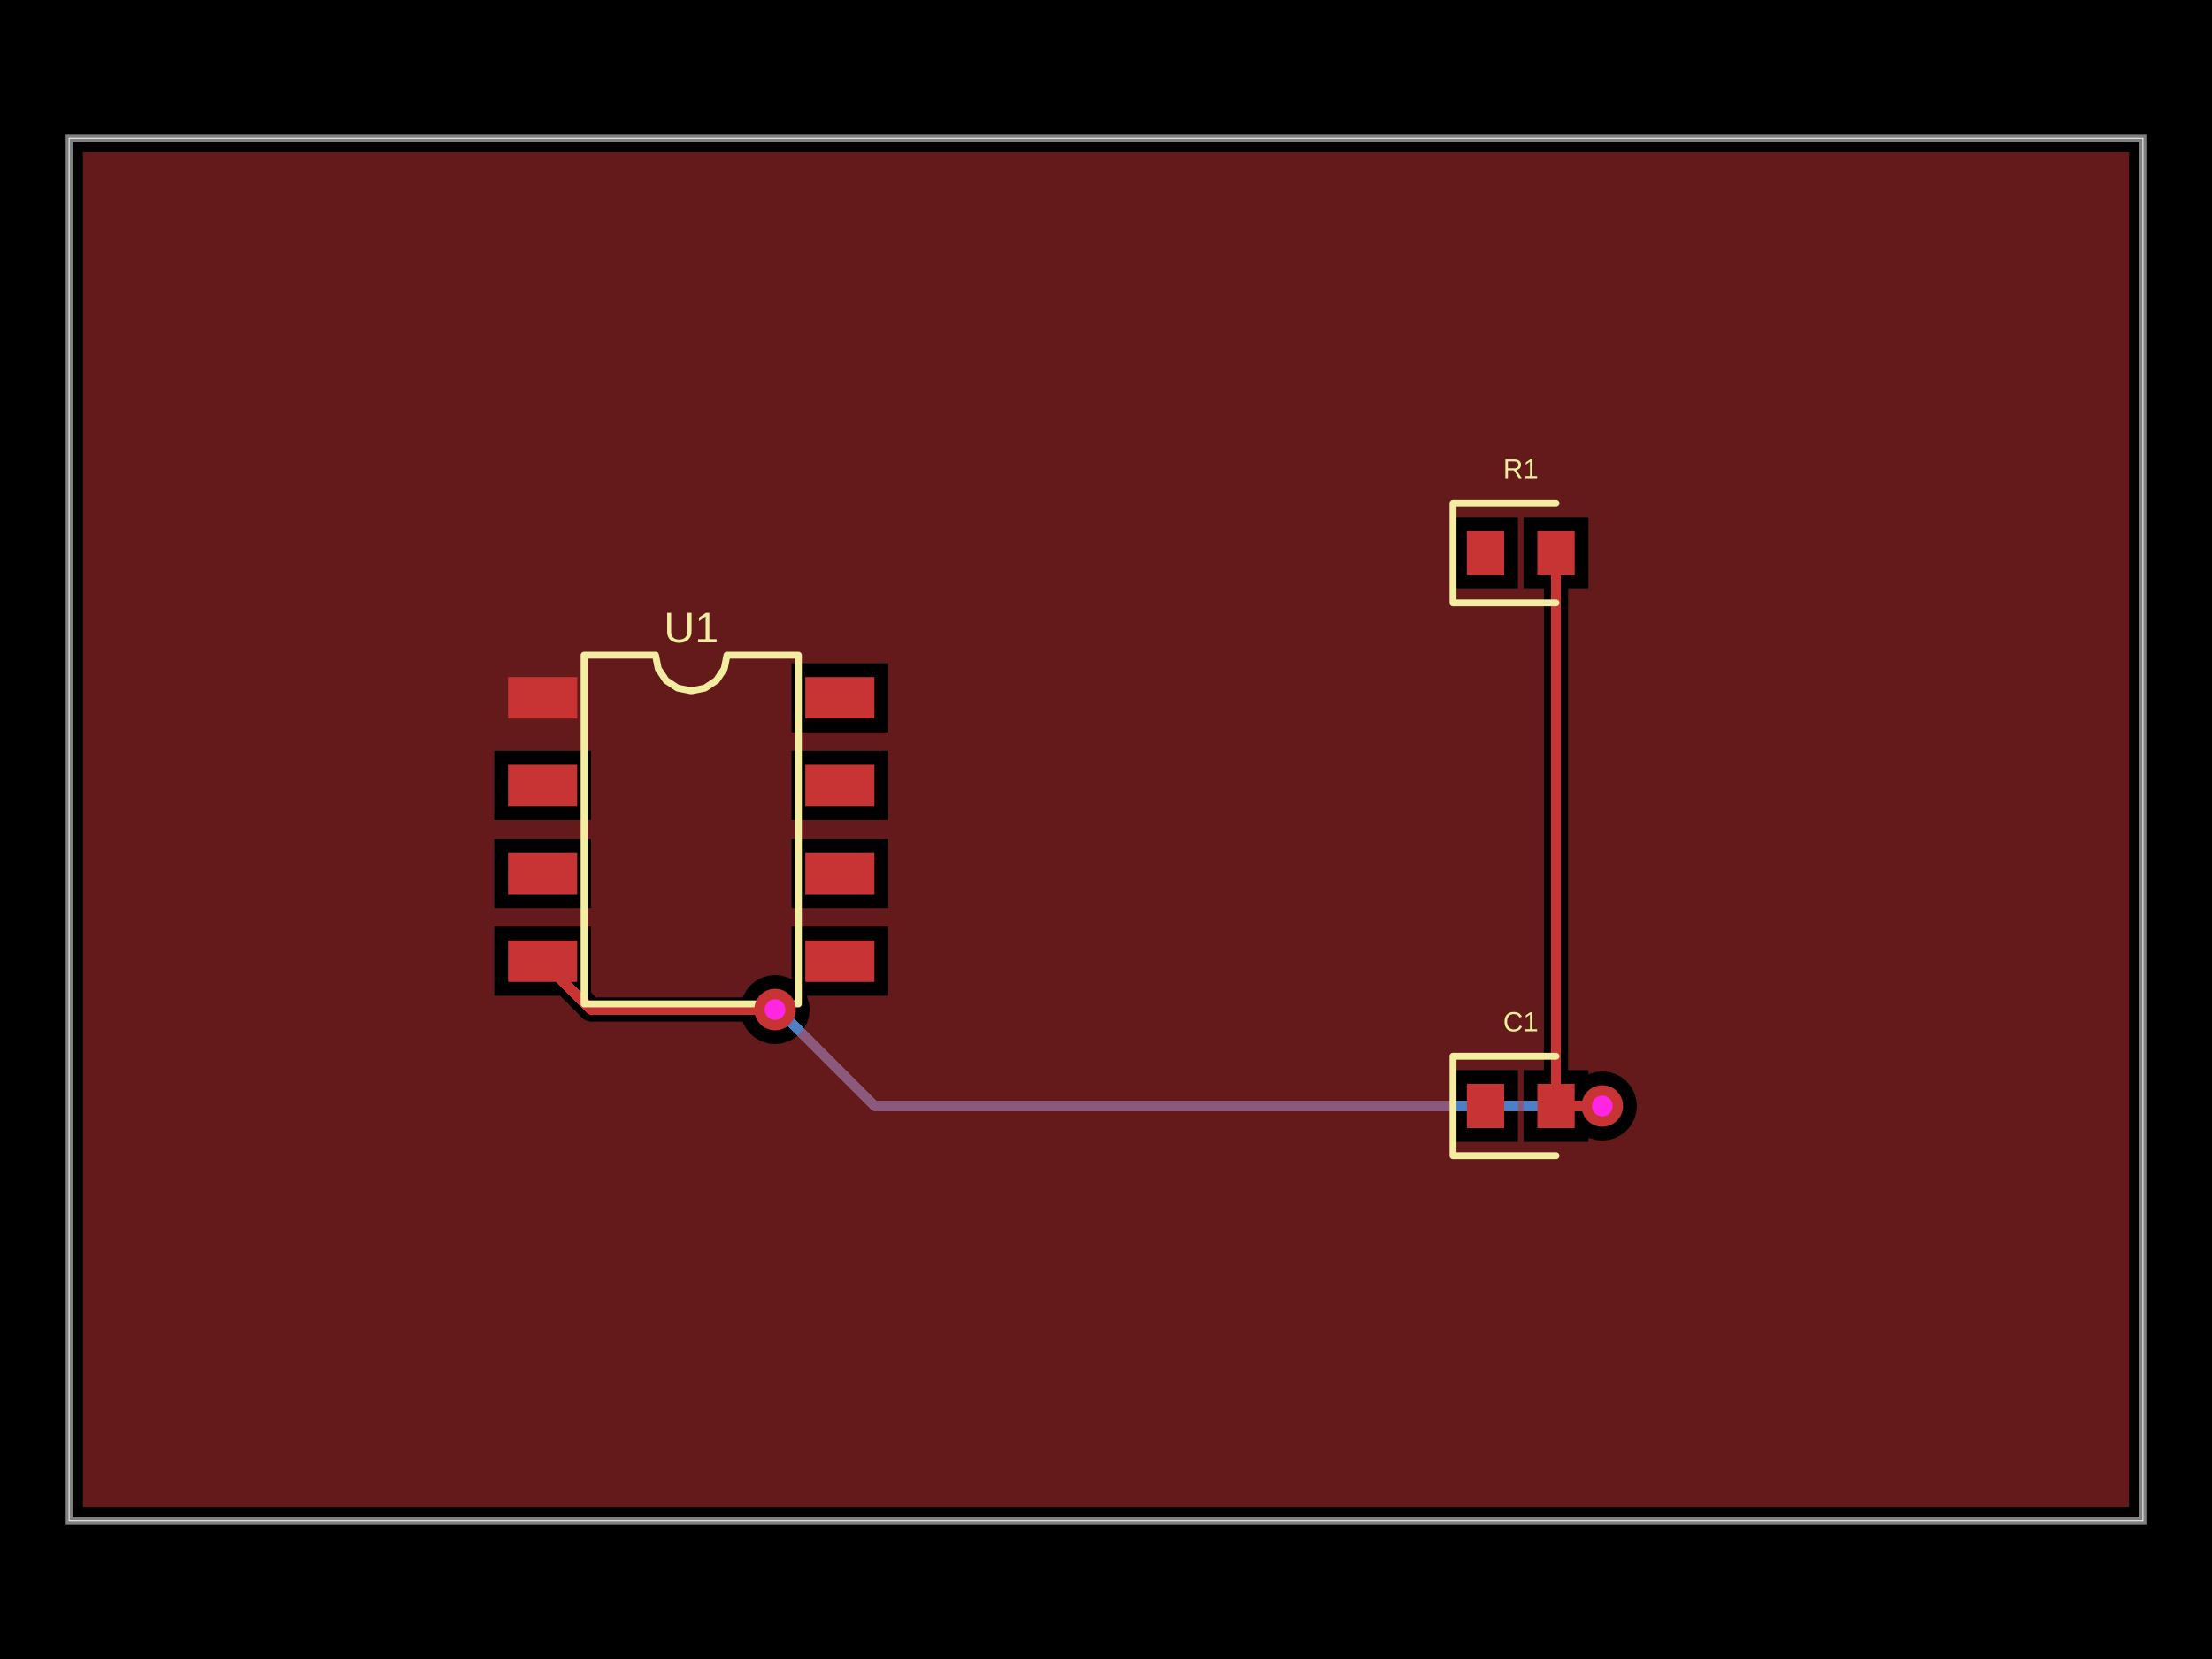
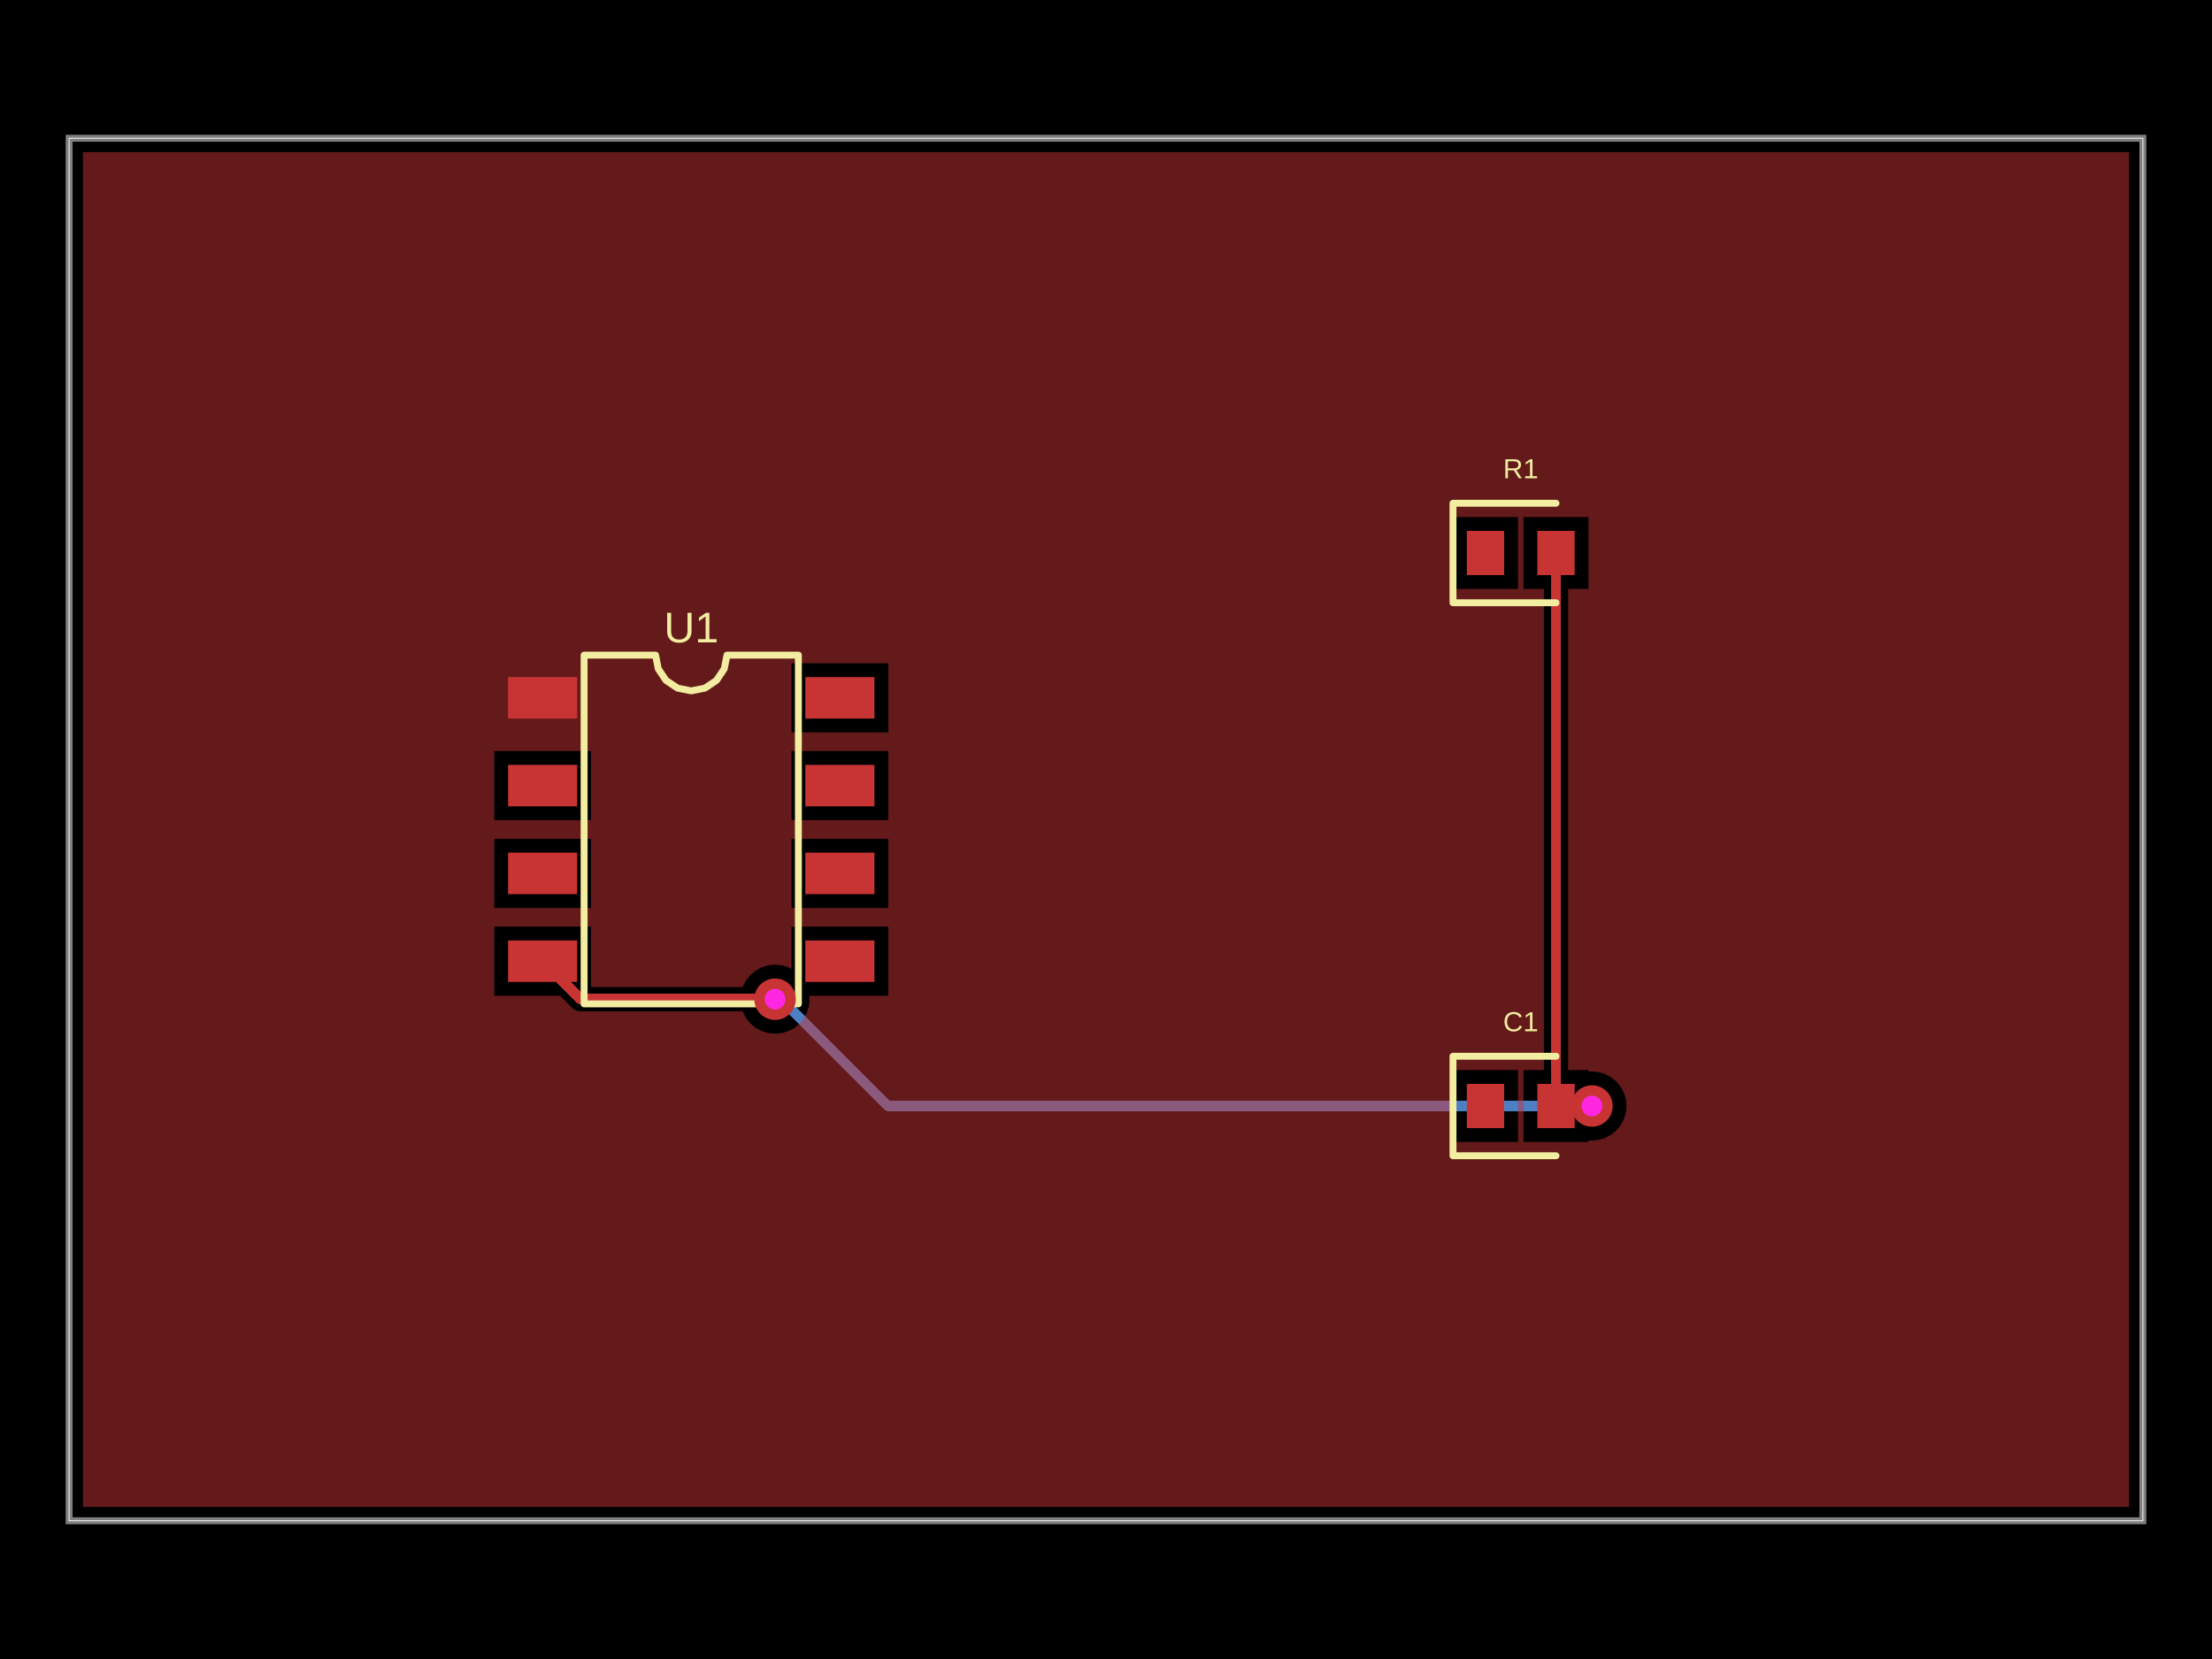
- <svg xmlns="http://www.w3.org/2000/svg" width="800" height="600" data-software-used-string="@tscircuit/core@0.0.959">
+ <svg xmlns="http://www.w3.org/2000/svg" width="800" height="600" data-software-used-string="@tscircuit/core@0.0.1063">
  <style />
  <rect class="boundary" x="0" y="0" fill="#000" width="800" height="600" data-type="pcb_background" data-pcb-layer="global" />
  <rect class="pcb-boundary" fill="none" stroke="#fff" stroke-width="0.3" x="25" y="50" width="750" height="500" data-type="pcb_boundary" data-pcb-layer="global" />
  <path class="pcb-board" d="M 25 550 L 775 550 L 775 50 L 25 50 Z" fill="none" stroke="rgba(255, 255, 255, 0.5)" stroke-width="2.5" data-type="pcb_board" data-pcb-layer="board" />
-   <path class="pcb-trace" stroke="rgb(77, 127, 196)" fill="none" d="M 579.5 400 L 579.5 400" stroke-width="3.75" stroke-linecap="round" stroke-linejoin="round" shape-rendering="crispEdges" data-type="pcb_trace" data-pcb-layer="bottom" />
-   <path class="pcb-trace" stroke="rgb(77, 127, 196)" fill="none" d="M 579.5 400 L 316.312 400" stroke-width="3.75" stroke-linecap="round" stroke-linejoin="round" shape-rendering="crispEdges" data-type="pcb_trace" data-pcb-layer="bottom" />
-   <path class="pcb-trace" stroke="rgb(77, 127, 196)" fill="none" d="M 316.312 400 L 281.459 365.147" stroke-width="3.75" stroke-linecap="round" stroke-linejoin="round" shape-rendering="crispEdges" data-type="pcb_trace" data-pcb-layer="bottom" />
-   <path class="pcb-trace" stroke="rgb(77, 127, 196)" fill="none" d="M 281.459 365.147 L 280.312 365.125" stroke-width="3.75" stroke-linecap="round" stroke-linejoin="round" shape-rendering="crispEdges" data-type="pcb_trace" data-pcb-layer="bottom" />
-   <path class="pcb-trace" stroke="rgb(77, 127, 196)" fill="none" d="M 280.312 365.125 L 280.312 365.125" stroke-width="3.75" stroke-linecap="round" stroke-linejoin="round" shape-rendering="crispEdges" data-type="pcb_trace" data-pcb-layer="bottom" />
+   <path class="pcb-trace" stroke="rgb(77, 127, 196)" fill="none" d="M 575.75 400 L 575.75 400" stroke-width="3.75" stroke-linecap="round" stroke-linejoin="round" shape-rendering="crispEdges" data-type="pcb_trace" data-pcb-layer="bottom" />
+   <path class="pcb-trace" stroke="rgb(77, 127, 196)" fill="none" d="M 575.75 400 L 321.133 400" stroke-width="3.75" stroke-linecap="round" stroke-linejoin="round" shape-rendering="crispEdges" data-type="pcb_trace" data-pcb-layer="bottom" />
+   <path class="pcb-trace" stroke="rgb(77, 127, 196)" fill="none" d="M 321.133 400 L 284.638 363.505" stroke-width="3.75" stroke-linecap="round" stroke-linejoin="round" shape-rendering="crispEdges" data-type="pcb_trace" data-pcb-layer="bottom" />
+   <path class="pcb-trace" stroke="rgb(77, 127, 196)" fill="none" d="M 284.638 363.505 L 280.312 361.375" stroke-width="3.75" stroke-linecap="round" stroke-linejoin="round" shape-rendering="crispEdges" data-type="pcb_trace" data-pcb-layer="bottom" />
+   <path class="pcb-trace" stroke="rgb(77, 127, 196)" fill="none" d="M 280.312 361.375 L 280.312 361.375" stroke-width="3.75" stroke-linecap="round" stroke-linejoin="round" shape-rendering="crispEdges" data-type="pcb_trace" data-pcb-layer="bottom" />
  <rect class="pcb-pad" fill="rgb(200, 52, 52)" x="183.75" y="244.875" width="25" height="15" data-type="pcb_smtpad" data-pcb-layer="top" />
  <rect class="pcb-pad" fill="rgb(200, 52, 52)" x="183.75" y="276.625" width="25" height="15" data-type="pcb_smtpad" data-pcb-layer="top" />
  <rect class="pcb-pad" fill="rgb(200, 52, 52)" x="183.75" y="308.375" width="25" height="15" data-type="pcb_smtpad" data-pcb-layer="top" />
  <rect class="pcb-pad" fill="rgb(200, 52, 52)" x="183.75" y="340.125" width="25" height="15" data-type="pcb_smtpad" data-pcb-layer="top" />
  <rect class="pcb-pad" fill="rgb(200, 52, 52)" x="291.25" y="340.125" width="25" height="15" data-type="pcb_smtpad" data-pcb-layer="top" />
  <rect class="pcb-pad" fill="rgb(200, 52, 52)" x="291.25" y="308.375" width="25" height="15" data-type="pcb_smtpad" data-pcb-layer="top" />
  <rect class="pcb-pad" fill="rgb(200, 52, 52)" x="291.25" y="276.625" width="25" height="15" data-type="pcb_smtpad" data-pcb-layer="top" />
  <rect class="pcb-pad" fill="rgb(200, 52, 52)" x="291.25" y="244.875" width="25" height="15" data-type="pcb_smtpad" data-pcb-layer="top" />
  <rect class="pcb-pad" fill="rgb(200, 52, 52)" x="530.5" y="192" width="13.5" height="16" data-type="pcb_smtpad" data-pcb-layer="top" />
  <rect class="pcb-pad" fill="rgb(200, 52, 52)" x="556" y="192" width="13.5" height="16" data-type="pcb_smtpad" data-pcb-layer="top" />
  <rect class="pcb-pad" fill="rgb(200, 52, 52)" x="530.5" y="392" width="13.5" height="16" data-type="pcb_smtpad" data-pcb-layer="top" />
  <rect class="pcb-pad" fill="rgb(200, 52, 52)" x="556" y="392" width="13.5" height="16" data-type="pcb_smtpad" data-pcb-layer="top" />
  <path class="pcb-trace" stroke="rgb(200, 52, 52)" fill="none" d="M 562.75 400 L 562.75 200" stroke-width="3.75" stroke-linecap="round" stroke-linejoin="round" shape-rendering="crispEdges" data-type="pcb_trace" data-pcb-layer="top" />
  <path class="pcb-trace" stroke="rgb(200, 52, 52)" fill="none" d="M 562.75 200 L 562.75 200" stroke-width="3.75" stroke-linecap="round" stroke-linejoin="round" shape-rendering="crispEdges" data-type="pcb_trace" data-pcb-layer="top" />
-   <path class="pcb-trace" stroke="rgb(200, 52, 52)" fill="none" d="M 562.75 400 L 575.247 400" stroke-width="3.75" stroke-linecap="round" stroke-linejoin="round" shape-rendering="crispEdges" data-type="pcb_trace" data-pcb-layer="top" />
-   <path class="pcb-trace" stroke="rgb(200, 52, 52)" fill="none" d="M 575.247 400 L 575.247 400" stroke-width="3.75" stroke-linecap="round" stroke-linejoin="round" shape-rendering="crispEdges" data-type="pcb_trace" data-pcb-layer="top" />
-   <path class="pcb-trace" stroke="rgb(200, 52, 52)" fill="none" d="M 575.247 400 L 579.5 400" stroke-width="3.75" stroke-linecap="round" stroke-linejoin="round" shape-rendering="crispEdges" data-type="pcb_trace" data-pcb-layer="top" />
-   <path class="pcb-trace" stroke="rgb(200, 52, 52)" fill="none" d="M 579.5 400 L 579.5 400" stroke-width="3.75" stroke-linecap="round" stroke-linejoin="round" shape-rendering="crispEdges" data-type="pcb_trace" data-pcb-layer="top" />
-   <path class="pcb-trace" stroke="rgb(200, 52, 52)" fill="none" d="M 280.312 365.125 L 280.312 365.125" stroke-width="3.75" stroke-linecap="round" stroke-linejoin="round" shape-rendering="crispEdges" data-type="pcb_trace" data-pcb-layer="top" />
-   <path class="pcb-trace" stroke="rgb(200, 52, 52)" fill="none" d="M 280.312 365.125 L 213.75 365.125" stroke-width="3.75" stroke-linecap="round" stroke-linejoin="round" shape-rendering="crispEdges" data-type="pcb_trace" data-pcb-layer="top" />
-   <path class="pcb-trace" stroke="rgb(200, 52, 52)" fill="none" d="M 213.75 365.125 L 196.25 347.625" stroke-width="3.75" stroke-linecap="round" stroke-linejoin="round" shape-rendering="crispEdges" data-type="pcb_trace" data-pcb-layer="top" />
-   <path class="pcb-copper-pour pcb-copper-pour-brep" d="M 30 545 L 30 55 L 770 55 L 770 545 L 30 545 Z M 574.5 411.433 L 574.716 411.548 L 577.061 412.26 L 579.5 412.5 L 581.939 412.26 L 584.284 411.548 L 586.445 410.393 L 588.339 408.839 L 589.893 406.945 L 591.048 404.784 L 591.76 402.439 L 592 400 L 591.76 397.561 L 591.048 395.216 L 589.893 393.055 L 588.339 391.161 L 586.445 389.607 L 584.284 388.452 L 581.939 387.74 L 579.5 387.5 L 577.061 387.74 L 574.716 388.452 L 574.5 388.567 L 574.5 387 L 567.125 387 L 567.125 213 L 574.5 213 L 574.5 187 L 551 187 L 551 213 L 558.375 213 L 558.375 387 L 551 387 L 551 413 L 574.5 413 L 574.5 411.433 Z M 286.25 354.193 L 285.096 353.577 L 282.751 352.865 L 280.312 352.625 L 277.874 352.865 L 275.529 353.577 L 273.368 354.732 L 271.474 356.286 L 269.919 358.18 L 268.764 360.341 L 268.64 360.75 L 215.562 360.75 L 213.75 358.938 L 213.75 335.125 L 178.75 335.125 L 178.75 360.125 L 202.563 360.125 L 210.656 368.219 L 211.319 368.763 L 212.076 369.167 L 212.896 369.416 L 213.75 369.5 L 268.64 369.5 L 268.764 369.909 L 269.919 372.07 L 271.474 373.964 L 273.368 375.518 L 275.529 376.673 L 277.874 377.385 L 280.312 377.625 L 282.751 377.385 L 285.096 376.673 L 287.257 375.518 L 289.151 373.964 L 290.706 372.07 L 291.861 369.909 L 292.572 367.564 L 292.812 365.125 L 292.572 362.686 L 291.861 360.341 L 291.745 360.125 L 321.25 360.125 L 321.25 335.125 L 286.25 335.125 L 286.25 354.193 Z M 286.25 264.875 L 321.25 264.875 L 321.25 239.875 L 286.25 239.875 L 286.25 264.875 Z M 286.25 328.375 L 321.25 328.375 L 321.25 303.375 L 286.25 303.375 L 286.25 328.375 Z M 286.25 296.625 L 321.25 296.625 L 321.25 271.625 L 286.25 271.625 L 286.25 296.625 Z M 178.75 296.625 L 213.75 296.625 L 213.75 271.625 L 178.75 271.625 L 178.75 296.625 Z M 178.75 328.375 L 213.75 328.375 L 213.75 303.375 L 178.75 303.375 L 178.75 328.375 Z M 525.5 213 L 549 213 L 549 187 L 525.5 187 L 525.5 213 Z M 525.5 413 L 549 413 L 549 387 L 525.5 387 L 525.5 413 Z" fill="rgb(200, 52, 52)" fill-rule="evenodd" fill-opacity="0.5" data-type="pcb_copper_pour" data-pcb-layer="top" />
+   <path class="pcb-trace" stroke="rgb(200, 52, 52)" fill="none" d="M 562.75 400 L 575.246 400" stroke-width="3.75" stroke-linecap="round" stroke-linejoin="round" shape-rendering="crispEdges" data-type="pcb_trace" data-pcb-layer="top" />
+   <path class="pcb-trace" stroke="rgb(200, 52, 52)" fill="none" d="M 575.246 400 L 575.246 400" stroke-width="3.75" stroke-linecap="round" stroke-linejoin="round" shape-rendering="crispEdges" data-type="pcb_trace" data-pcb-layer="top" />
+   <path class="pcb-trace" stroke="rgb(200, 52, 52)" fill="none" d="M 575.246 400 L 575.75 400" stroke-width="3.75" stroke-linecap="round" stroke-linejoin="round" shape-rendering="crispEdges" data-type="pcb_trace" data-pcb-layer="top" />
+   <path class="pcb-trace" stroke="rgb(200, 52, 52)" fill="none" d="M 575.75 400 L 575.75 400" stroke-width="3.75" stroke-linecap="round" stroke-linejoin="round" shape-rendering="crispEdges" data-type="pcb_trace" data-pcb-layer="top" />
+   <path class="pcb-trace" stroke="rgb(200, 52, 52)" fill="none" d="M 280.312 361.375 L 280.312 361.375" stroke-width="3.75" stroke-linecap="round" stroke-linejoin="round" shape-rendering="crispEdges" data-type="pcb_trace" data-pcb-layer="top" />
+   <path class="pcb-trace" stroke="rgb(200, 52, 52)" fill="none" d="M 280.312 361.375 L 210 361.375" stroke-width="3.75" stroke-linecap="round" stroke-linejoin="round" shape-rendering="crispEdges" data-type="pcb_trace" data-pcb-layer="top" />
+   <path class="pcb-trace" stroke="rgb(200, 52, 52)" fill="none" d="M 210 361.375 L 196.25 347.625" stroke-width="3.75" stroke-linecap="round" stroke-linejoin="round" shape-rendering="crispEdges" data-type="pcb_trace" data-pcb-layer="top" />
+   <path class="pcb-copper-pour pcb-copper-pour-brep" d="M 30 545 L 30 55 L 770 55 L 770 545 L 30 545 Z M 574.5 412.377 L 575.75 412.5 L 578.189 412.26 L 580.534 411.548 L 582.695 410.393 L 584.589 408.839 L 586.143 406.945 L 587.298 404.784 L 588.01 402.439 L 588.25 400 L 588.01 397.561 L 587.298 395.216 L 586.143 393.055 L 584.589 391.161 L 582.695 389.607 L 580.534 388.452 L 578.189 387.74 L 575.75 387.5 L 574.5 387.623 L 574.5 387 L 567.125 387 L 567.125 213 L 574.5 213 L 574.5 187 L 551 187 L 551 213 L 558.375 213 L 558.375 387 L 551 387 L 551 413 L 574.5 413 L 574.5 412.377 Z M 286.25 350.443 L 285.096 349.827 L 282.751 349.115 L 280.312 348.875 L 277.874 349.115 L 275.529 349.827 L 273.368 350.982 L 271.474 352.536 L 269.919 354.43 L 268.764 356.591 L 268.64 357 L 213.75 357 L 213.75 335.125 L 178.75 335.125 L 178.75 360.125 L 202.563 360.125 L 206.906 364.469 L 207.569 365.013 L 208.326 365.417 L 209.146 365.666 L 210 365.75 L 268.64 365.75 L 268.764 366.159 L 269.919 368.32 L 271.474 370.214 L 273.368 371.768 L 275.529 372.923 L 277.874 373.635 L 280.312 373.875 L 282.751 373.635 L 285.096 372.923 L 287.257 371.768 L 289.151 370.214 L 290.706 368.32 L 291.861 366.159 L 292.572 363.814 L 292.812 361.375 L 292.689 360.125 L 321.25 360.125 L 321.25 335.125 L 286.25 335.125 L 286.25 350.443 Z M 286.25 264.875 L 321.25 264.875 L 321.25 239.875 L 286.25 239.875 L 286.25 264.875 Z M 286.25 328.375 L 321.25 328.375 L 321.25 303.375 L 286.25 303.375 L 286.25 328.375 Z M 286.25 296.625 L 321.25 296.625 L 321.25 271.625 L 286.25 271.625 L 286.25 296.625 Z M 178.75 296.625 L 213.75 296.625 L 213.75 271.625 L 178.75 271.625 L 178.75 296.625 Z M 178.75 328.375 L 213.75 328.375 L 213.75 303.375 L 178.75 303.375 L 178.75 328.375 Z M 525.5 213 L 549 213 L 549 187 L 525.5 187 L 525.5 213 Z M 525.5 413 L 549 413 L 549 387 L 525.5 387 L 525.5 413 Z" fill="rgb(200, 52, 52)" fill-rule="evenodd" fill-opacity="0.5" data-type="pcb_copper_pour" data-pcb-layer="top" />
  <path class="pcb-silkscreen pcb-silkscreen-top" d="M 211.25 363.062 L 211.25 236.938 L 237.083 236.938 L 238.067 241.88 L 240.867 246.071 L 245.057 248.871 L 250 249.854 L 254.943 248.871 L 259.133 246.071 L 261.933 241.88 L 262.917 236.938 L 288.75 236.938 L 288.75 363.062 L 211.25 363.062 Z" fill="none" stroke="#f2eda1" stroke-width="2.5" stroke-linecap="round" stroke-linejoin="round" data-pcb-component-id="pcb_component_0" data-pcb-silkscreen-path-id="pcb_silkscreen_path_0" data-type="pcb_silkscreen_path" data-pcb-layer="top" />
  <text x="0" y="0" dx="0" dy="0" fill="#f2eda1" font-family="Arial, sans-serif" font-size="15.51" text-anchor="middle" dominant-baseline="central" transform="matrix(1,0,0,1,250,226.9375)" class="pcb-silkscreen-text pcb-silkscreen-top" data-pcb-silkscreen-text-id="pcb_component_0" stroke="none" data-type="pcb_silkscreen_text" data-pcb-layer="top">U1</text>
  <path class="pcb-silkscreen pcb-silkscreen-top" d="M 562.75 182 L 525.5 182 L 525.5 218 L 562.75 218" fill="none" stroke="#f2eda1" stroke-width="2.5" stroke-linecap="round" stroke-linejoin="round" data-pcb-component-id="pcb_component_1" data-pcb-silkscreen-path-id="pcb_silkscreen_path_1" data-type="pcb_silkscreen_path" data-pcb-layer="top" />
  <text x="0" y="0" dx="0" dy="0" fill="#f2eda1" font-family="Arial, sans-serif" font-size="10" text-anchor="middle" dominant-baseline="central" transform="matrix(1,0,0,1,550,169.5)" class="pcb-silkscreen-text pcb-silkscreen-top" data-pcb-silkscreen-text-id="pcb_component_1" stroke="none" data-type="pcb_silkscreen_text" data-pcb-layer="top">R1</text>
  <path class="pcb-silkscreen pcb-silkscreen-top" d="M 562.75 382 L 525.5 382 L 525.5 418 L 562.75 418" fill="none" stroke="#f2eda1" stroke-width="2.5" stroke-linecap="round" stroke-linejoin="round" data-pcb-component-id="pcb_component_2" data-pcb-silkscreen-path-id="pcb_silkscreen_path_2" data-type="pcb_silkscreen_path" data-pcb-layer="top" />
  <text x="0" y="0" dx="0" dy="0" fill="#f2eda1" font-family="Arial, sans-serif" font-size="10" text-anchor="middle" dominant-baseline="central" transform="matrix(1,0,0,1,550,369.5)" class="pcb-silkscreen-text pcb-silkscreen-top" data-pcb-silkscreen-text-id="pcb_component_2" stroke="none" data-type="pcb_silkscreen_text" data-pcb-layer="top">C1</text>
  <g data-type="pcb_via" data-pcb-layer="through">
-     <circle class="pcb-hole-outer" fill="rgb(200, 52, 52)" cx="579.5" cy="400" r="7.5" data-type="pcb_via" data-pcb-layer="top" />
-     <circle class="pcb-hole-inner" fill="#FF26E2" cx="579.5" cy="400" r="3.75" data-type="pcb_via" data-pcb-layer="drill" />
+     <circle class="pcb-hole-outer" fill="rgb(200, 52, 52)" cx="575.75" cy="400" r="7.5" data-type="pcb_via" data-pcb-layer="top" />
+     <circle class="pcb-hole-inner" fill="#FF26E2" cx="575.75" cy="400" r="3.75" data-type="pcb_via" data-pcb-layer="drill" />
  </g>
  <g data-type="pcb_via" data-pcb-layer="through">
-     <circle class="pcb-hole-outer" fill="rgb(200, 52, 52)" cx="280.312" cy="365.125" r="7.5" data-type="pcb_via" data-pcb-layer="top" />
-     <circle class="pcb-hole-inner" fill="#FF26E2" cx="280.312" cy="365.125" r="3.75" data-type="pcb_via" data-pcb-layer="drill" />
+     <circle class="pcb-hole-outer" fill="rgb(200, 52, 52)" cx="280.312" cy="361.375" r="7.5" data-type="pcb_via" data-pcb-layer="top" />
+     <circle class="pcb-hole-inner" fill="#FF26E2" cx="280.312" cy="361.375" r="3.75" data-type="pcb_via" data-pcb-layer="drill" />
  </g>
</svg>
